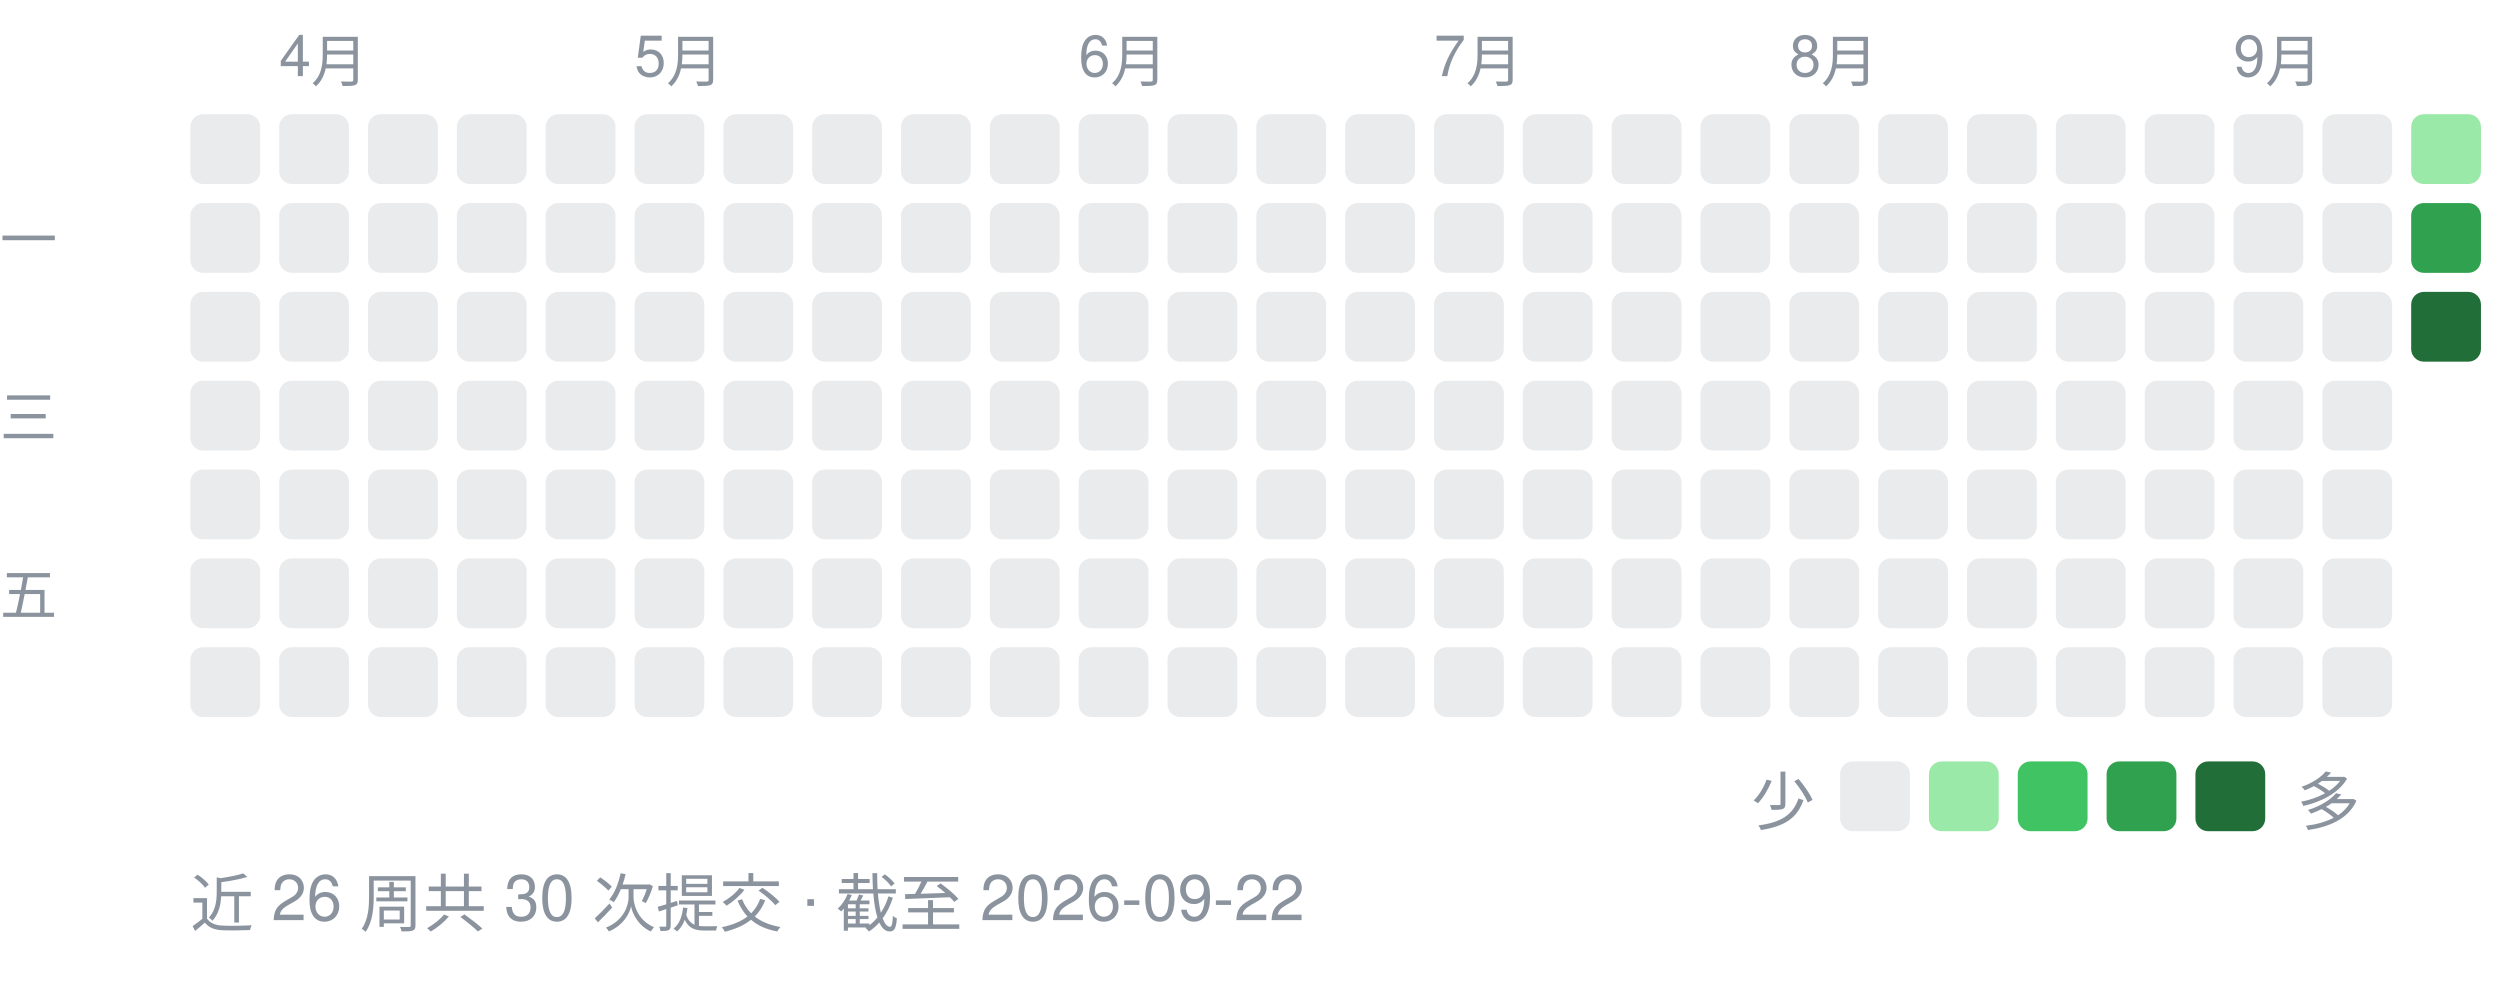
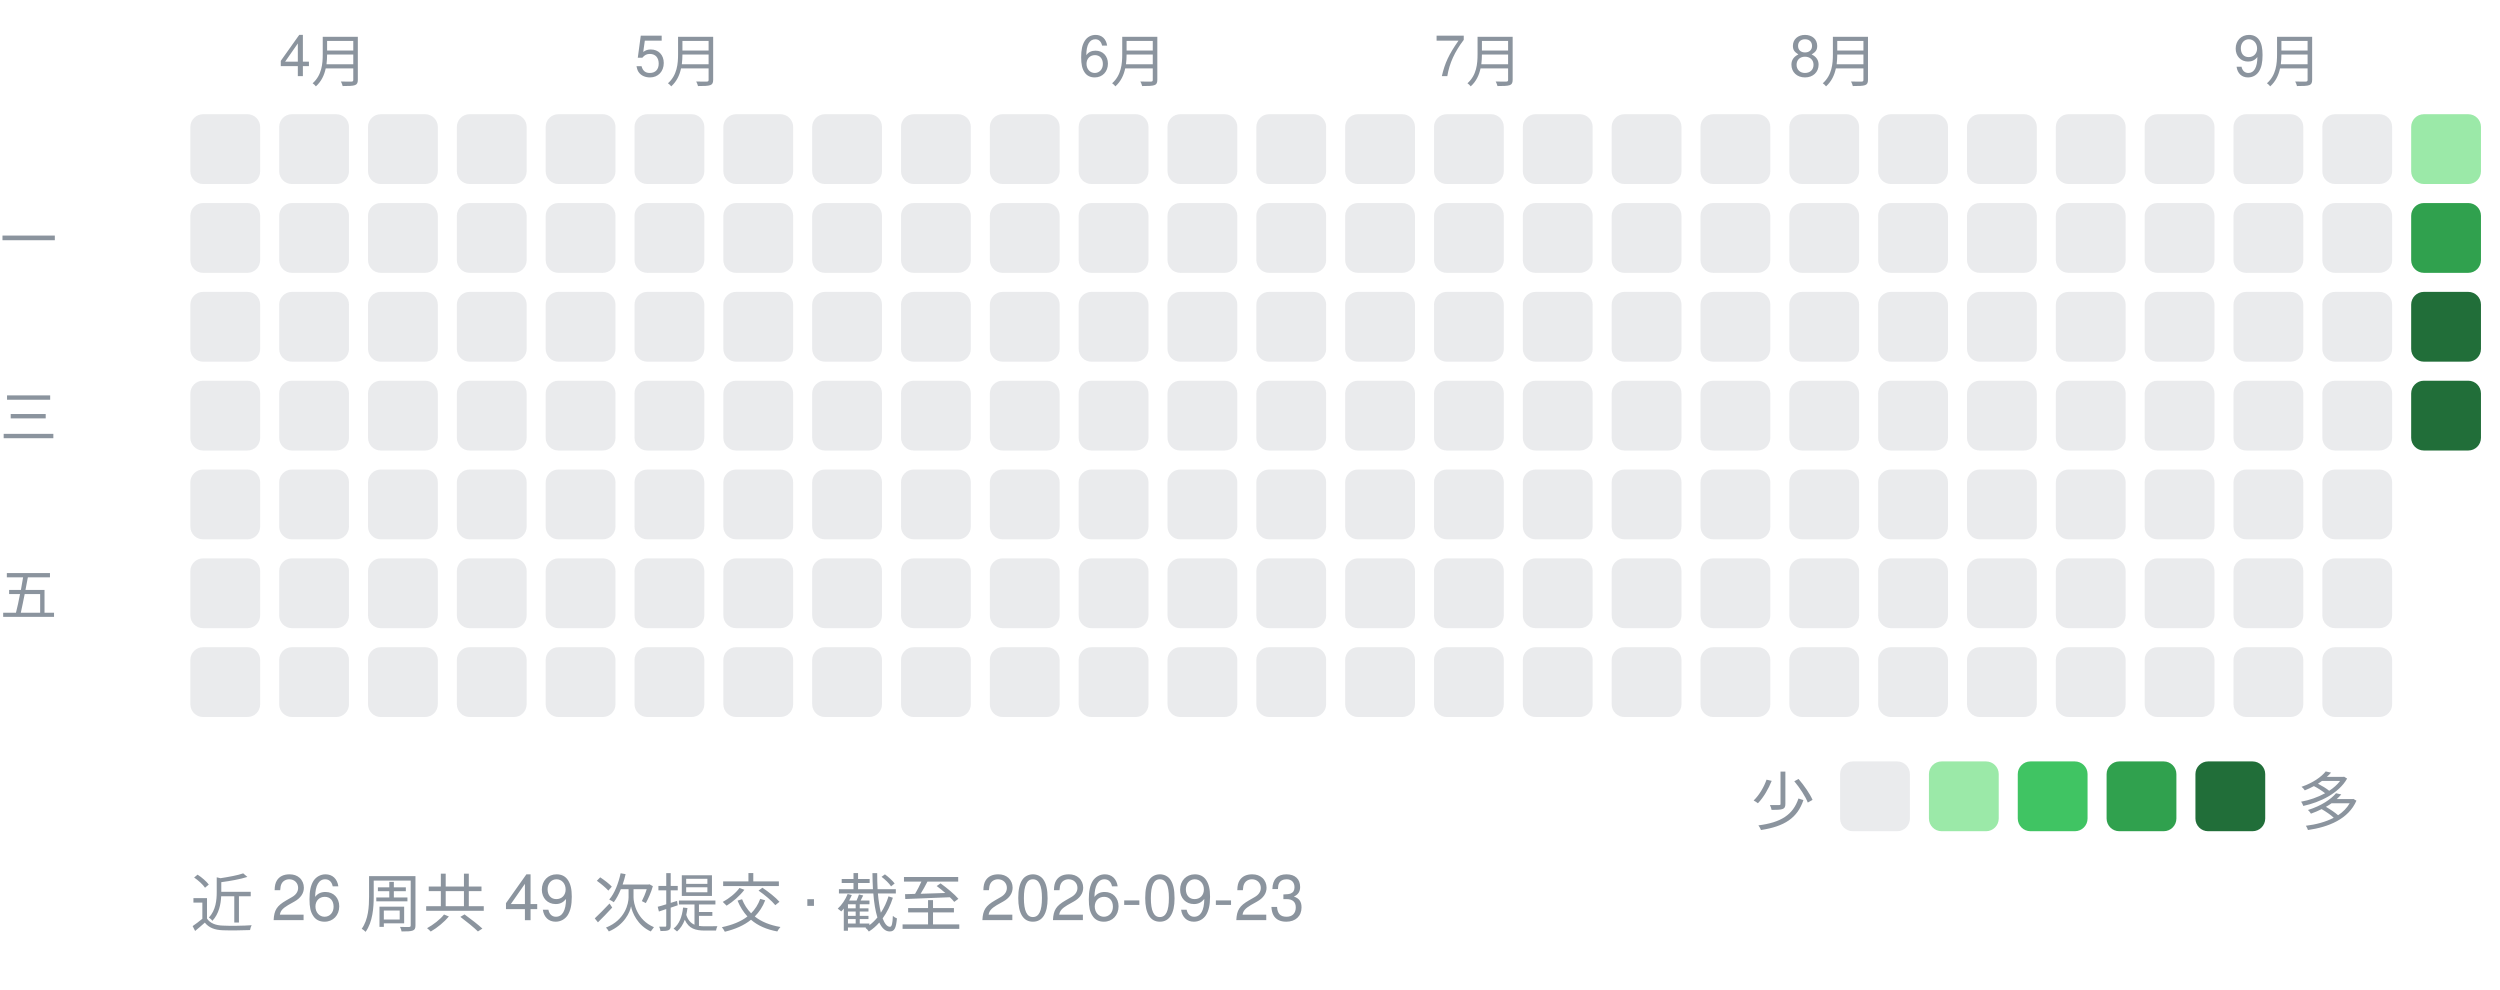
<svg xmlns="http://www.w3.org/2000/svg" width="394" height="156" viewBox="0 0 394 156" role="img">
  <g font-family="-apple-system,BlinkMacSystemFont,Segoe UI,Helvetica,Arial,PingFang SC,sans-serif" font-size="9" fill="#8b949e">
    <text x="44" y="12">4月</text>
    <text x="100" y="12">5月</text>
    <text x="170" y="12">6月</text>
    <text x="226" y="12">7月</text>
    <text x="282" y="12">8月</text>
    <text x="352" y="12">9月</text>
    <text x="0" y="41">一</text>
    <text x="0" y="69">三</text>
    <text x="0" y="97">五</text>
  </g>
  <rect x="30" y="18" width="11" height="11" rx="2" fill="rgba(139,148,158,0.18)" />
  <rect x="30" y="32" width="11" height="11" rx="2" fill="rgba(139,148,158,0.18)" />
  <rect x="30" y="46" width="11" height="11" rx="2" fill="rgba(139,148,158,0.18)" />
  <rect x="30" y="60" width="11" height="11" rx="2" fill="rgba(139,148,158,0.18)" />
  <rect x="30" y="74" width="11" height="11" rx="2" fill="rgba(139,148,158,0.18)" />
  <rect x="30" y="88" width="11" height="11" rx="2" fill="rgba(139,148,158,0.18)" />
  <rect x="30" y="102" width="11" height="11" rx="2" fill="rgba(139,148,158,0.18)" />
  <rect x="44" y="18" width="11" height="11" rx="2" fill="rgba(139,148,158,0.18)" />
  <rect x="44" y="32" width="11" height="11" rx="2" fill="rgba(139,148,158,0.18)" />
  <rect x="44" y="46" width="11" height="11" rx="2" fill="rgba(139,148,158,0.18)" />
  <rect x="44" y="60" width="11" height="11" rx="2" fill="rgba(139,148,158,0.18)" />
  <rect x="44" y="74" width="11" height="11" rx="2" fill="rgba(139,148,158,0.18)" />
  <rect x="44" y="88" width="11" height="11" rx="2" fill="rgba(139,148,158,0.18)" />
  <rect x="44" y="102" width="11" height="11" rx="2" fill="rgba(139,148,158,0.18)" />
  <rect x="58" y="18" width="11" height="11" rx="2" fill="rgba(139,148,158,0.18)" />
  <rect x="58" y="32" width="11" height="11" rx="2" fill="rgba(139,148,158,0.18)" />
  <rect x="58" y="46" width="11" height="11" rx="2" fill="rgba(139,148,158,0.18)" />
  <rect x="58" y="60" width="11" height="11" rx="2" fill="rgba(139,148,158,0.18)" />
  <rect x="58" y="74" width="11" height="11" rx="2" fill="rgba(139,148,158,0.18)" />
  <rect x="58" y="88" width="11" height="11" rx="2" fill="rgba(139,148,158,0.18)" />
  <rect x="58" y="102" width="11" height="11" rx="2" fill="rgba(139,148,158,0.18)" />
  <rect x="72" y="18" width="11" height="11" rx="2" fill="rgba(139,148,158,0.18)" />
  <rect x="72" y="32" width="11" height="11" rx="2" fill="rgba(139,148,158,0.18)" />
  <rect x="72" y="46" width="11" height="11" rx="2" fill="rgba(139,148,158,0.18)" />
  <rect x="72" y="60" width="11" height="11" rx="2" fill="rgba(139,148,158,0.18)" />
  <rect x="72" y="74" width="11" height="11" rx="2" fill="rgba(139,148,158,0.18)" />
  <rect x="72" y="88" width="11" height="11" rx="2" fill="rgba(139,148,158,0.18)" />
  <rect x="72" y="102" width="11" height="11" rx="2" fill="rgba(139,148,158,0.18)" />
  <rect x="86" y="18" width="11" height="11" rx="2" fill="rgba(139,148,158,0.18)" />
  <rect x="86" y="32" width="11" height="11" rx="2" fill="rgba(139,148,158,0.18)" />
  <rect x="86" y="46" width="11" height="11" rx="2" fill="rgba(139,148,158,0.18)" />
  <rect x="86" y="60" width="11" height="11" rx="2" fill="rgba(139,148,158,0.18)" />
  <rect x="86" y="74" width="11" height="11" rx="2" fill="rgba(139,148,158,0.18)" />
  <rect x="86" y="88" width="11" height="11" rx="2" fill="rgba(139,148,158,0.18)" />
  <rect x="86" y="102" width="11" height="11" rx="2" fill="rgba(139,148,158,0.18)" />
  <rect x="100" y="18" width="11" height="11" rx="2" fill="rgba(139,148,158,0.18)" />
  <rect x="100" y="32" width="11" height="11" rx="2" fill="rgba(139,148,158,0.18)" />
  <rect x="100" y="46" width="11" height="11" rx="2" fill="rgba(139,148,158,0.18)" />
  <rect x="100" y="60" width="11" height="11" rx="2" fill="rgba(139,148,158,0.18)" />
  <rect x="100" y="74" width="11" height="11" rx="2" fill="rgba(139,148,158,0.18)" />
  <rect x="100" y="88" width="11" height="11" rx="2" fill="rgba(139,148,158,0.18)" />
  <rect x="100" y="102" width="11" height="11" rx="2" fill="rgba(139,148,158,0.18)" />
  <rect x="114" y="18" width="11" height="11" rx="2" fill="rgba(139,148,158,0.18)" />
  <rect x="114" y="32" width="11" height="11" rx="2" fill="rgba(139,148,158,0.18)" />
  <rect x="114" y="46" width="11" height="11" rx="2" fill="rgba(139,148,158,0.18)" />
  <rect x="114" y="60" width="11" height="11" rx="2" fill="rgba(139,148,158,0.18)" />
  <rect x="114" y="74" width="11" height="11" rx="2" fill="rgba(139,148,158,0.18)" />
  <rect x="114" y="88" width="11" height="11" rx="2" fill="rgba(139,148,158,0.18)" />
  <rect x="114" y="102" width="11" height="11" rx="2" fill="rgba(139,148,158,0.18)" />
  <rect x="128" y="18" width="11" height="11" rx="2" fill="rgba(139,148,158,0.18)" />
  <rect x="128" y="32" width="11" height="11" rx="2" fill="rgba(139,148,158,0.18)" />
  <rect x="128" y="46" width="11" height="11" rx="2" fill="rgba(139,148,158,0.18)" />
  <rect x="128" y="60" width="11" height="11" rx="2" fill="rgba(139,148,158,0.18)" />
  <rect x="128" y="74" width="11" height="11" rx="2" fill="rgba(139,148,158,0.18)" />
  <rect x="128" y="88" width="11" height="11" rx="2" fill="rgba(139,148,158,0.18)" />
  <rect x="128" y="102" width="11" height="11" rx="2" fill="rgba(139,148,158,0.18)" />
  <rect x="142" y="18" width="11" height="11" rx="2" fill="rgba(139,148,158,0.18)" />
  <rect x="142" y="32" width="11" height="11" rx="2" fill="rgba(139,148,158,0.18)" />
  <rect x="142" y="46" width="11" height="11" rx="2" fill="rgba(139,148,158,0.18)" />
  <rect x="142" y="60" width="11" height="11" rx="2" fill="rgba(139,148,158,0.18)" />
  <rect x="142" y="74" width="11" height="11" rx="2" fill="rgba(139,148,158,0.18)" />
  <rect x="142" y="88" width="11" height="11" rx="2" fill="rgba(139,148,158,0.18)" />
  <rect x="142" y="102" width="11" height="11" rx="2" fill="rgba(139,148,158,0.18)" />
  <rect x="156" y="18" width="11" height="11" rx="2" fill="rgba(139,148,158,0.18)" />
  <rect x="156" y="32" width="11" height="11" rx="2" fill="rgba(139,148,158,0.18)" />
  <rect x="156" y="46" width="11" height="11" rx="2" fill="rgba(139,148,158,0.18)" />
  <rect x="156" y="60" width="11" height="11" rx="2" fill="rgba(139,148,158,0.18)" />
  <rect x="156" y="74" width="11" height="11" rx="2" fill="rgba(139,148,158,0.18)" />
  <rect x="156" y="88" width="11" height="11" rx="2" fill="rgba(139,148,158,0.18)" />
  <rect x="156" y="102" width="11" height="11" rx="2" fill="rgba(139,148,158,0.18)" />
  <rect x="170" y="18" width="11" height="11" rx="2" fill="rgba(139,148,158,0.18)" />
  <rect x="170" y="32" width="11" height="11" rx="2" fill="rgba(139,148,158,0.18)" />
  <rect x="170" y="46" width="11" height="11" rx="2" fill="rgba(139,148,158,0.18)" />
  <rect x="170" y="60" width="11" height="11" rx="2" fill="rgba(139,148,158,0.18)" />
  <rect x="170" y="74" width="11" height="11" rx="2" fill="rgba(139,148,158,0.18)" />
  <rect x="170" y="88" width="11" height="11" rx="2" fill="rgba(139,148,158,0.18)" />
  <rect x="170" y="102" width="11" height="11" rx="2" fill="rgba(139,148,158,0.18)" />
  <rect x="184" y="18" width="11" height="11" rx="2" fill="rgba(139,148,158,0.18)" />
  <rect x="184" y="32" width="11" height="11" rx="2" fill="rgba(139,148,158,0.18)" />
  <rect x="184" y="46" width="11" height="11" rx="2" fill="rgba(139,148,158,0.18)" />
  <rect x="184" y="60" width="11" height="11" rx="2" fill="rgba(139,148,158,0.18)" />
  <rect x="184" y="74" width="11" height="11" rx="2" fill="rgba(139,148,158,0.18)" />
  <rect x="184" y="88" width="11" height="11" rx="2" fill="rgba(139,148,158,0.18)" />
  <rect x="184" y="102" width="11" height="11" rx="2" fill="rgba(139,148,158,0.18)" />
  <rect x="198" y="18" width="11" height="11" rx="2" fill="rgba(139,148,158,0.18)" />
  <rect x="198" y="32" width="11" height="11" rx="2" fill="rgba(139,148,158,0.18)" />
  <rect x="198" y="46" width="11" height="11" rx="2" fill="rgba(139,148,158,0.18)" />
  <rect x="198" y="60" width="11" height="11" rx="2" fill="rgba(139,148,158,0.18)" />
  <rect x="198" y="74" width="11" height="11" rx="2" fill="rgba(139,148,158,0.18)" />
  <rect x="198" y="88" width="11" height="11" rx="2" fill="rgba(139,148,158,0.18)" />
  <rect x="198" y="102" width="11" height="11" rx="2" fill="rgba(139,148,158,0.18)" />
  <rect x="212" y="18" width="11" height="11" rx="2" fill="rgba(139,148,158,0.18)" />
  <rect x="212" y="32" width="11" height="11" rx="2" fill="rgba(139,148,158,0.18)" />
  <rect x="212" y="46" width="11" height="11" rx="2" fill="rgba(139,148,158,0.18)" />
  <rect x="212" y="60" width="11" height="11" rx="2" fill="rgba(139,148,158,0.18)" />
  <rect x="212" y="74" width="11" height="11" rx="2" fill="rgba(139,148,158,0.18)" />
  <rect x="212" y="88" width="11" height="11" rx="2" fill="rgba(139,148,158,0.18)" />
  <rect x="212" y="102" width="11" height="11" rx="2" fill="rgba(139,148,158,0.18)" />
  <rect x="226" y="18" width="11" height="11" rx="2" fill="rgba(139,148,158,0.18)" />
  <rect x="226" y="32" width="11" height="11" rx="2" fill="rgba(139,148,158,0.18)" />
  <rect x="226" y="46" width="11" height="11" rx="2" fill="rgba(139,148,158,0.18)" />
  <rect x="226" y="60" width="11" height="11" rx="2" fill="rgba(139,148,158,0.18)" />
  <rect x="226" y="74" width="11" height="11" rx="2" fill="rgba(139,148,158,0.18)" />
  <rect x="226" y="88" width="11" height="11" rx="2" fill="rgba(139,148,158,0.18)" />
  <rect x="226" y="102" width="11" height="11" rx="2" fill="rgba(139,148,158,0.18)" />
  <rect x="240" y="18" width="11" height="11" rx="2" fill="rgba(139,148,158,0.18)" />
  <rect x="240" y="32" width="11" height="11" rx="2" fill="rgba(139,148,158,0.18)" />
  <rect x="240" y="46" width="11" height="11" rx="2" fill="rgba(139,148,158,0.18)" />
  <rect x="240" y="60" width="11" height="11" rx="2" fill="rgba(139,148,158,0.18)" />
  <rect x="240" y="74" width="11" height="11" rx="2" fill="rgba(139,148,158,0.18)" />
  <rect x="240" y="88" width="11" height="11" rx="2" fill="rgba(139,148,158,0.18)" />
  <rect x="240" y="102" width="11" height="11" rx="2" fill="rgba(139,148,158,0.18)" />
  <rect x="254" y="18" width="11" height="11" rx="2" fill="rgba(139,148,158,0.18)" />
  <rect x="254" y="32" width="11" height="11" rx="2" fill="rgba(139,148,158,0.18)" />
  <rect x="254" y="46" width="11" height="11" rx="2" fill="rgba(139,148,158,0.18)" />
  <rect x="254" y="60" width="11" height="11" rx="2" fill="rgba(139,148,158,0.18)" />
  <rect x="254" y="74" width="11" height="11" rx="2" fill="rgba(139,148,158,0.18)" />
  <rect x="254" y="88" width="11" height="11" rx="2" fill="rgba(139,148,158,0.18)" />
  <rect x="254" y="102" width="11" height="11" rx="2" fill="rgba(139,148,158,0.18)" />
  <rect x="268" y="18" width="11" height="11" rx="2" fill="rgba(139,148,158,0.18)" />
  <rect x="268" y="32" width="11" height="11" rx="2" fill="rgba(139,148,158,0.18)" />
  <rect x="268" y="46" width="11" height="11" rx="2" fill="rgba(139,148,158,0.18)" />
  <rect x="268" y="60" width="11" height="11" rx="2" fill="rgba(139,148,158,0.18)" />
  <rect x="268" y="74" width="11" height="11" rx="2" fill="rgba(139,148,158,0.18)" />
  <rect x="268" y="88" width="11" height="11" rx="2" fill="rgba(139,148,158,0.18)" />
  <rect x="268" y="102" width="11" height="11" rx="2" fill="rgba(139,148,158,0.18)" />
  <rect x="282" y="18" width="11" height="11" rx="2" fill="rgba(139,148,158,0.18)" />
  <rect x="282" y="32" width="11" height="11" rx="2" fill="rgba(139,148,158,0.18)" />
  <rect x="282" y="46" width="11" height="11" rx="2" fill="rgba(139,148,158,0.18)" />
  <rect x="282" y="60" width="11" height="11" rx="2" fill="rgba(139,148,158,0.18)" />
  <rect x="282" y="74" width="11" height="11" rx="2" fill="rgba(139,148,158,0.18)" />
  <rect x="282" y="88" width="11" height="11" rx="2" fill="rgba(139,148,158,0.18)" />
  <rect x="282" y="102" width="11" height="11" rx="2" fill="rgba(139,148,158,0.18)" />
  <rect x="296" y="18" width="11" height="11" rx="2" fill="rgba(139,148,158,0.18)" />
  <rect x="296" y="32" width="11" height="11" rx="2" fill="rgba(139,148,158,0.18)" />
  <rect x="296" y="46" width="11" height="11" rx="2" fill="rgba(139,148,158,0.18)" />
  <rect x="296" y="60" width="11" height="11" rx="2" fill="rgba(139,148,158,0.18)" />
  <rect x="296" y="74" width="11" height="11" rx="2" fill="rgba(139,148,158,0.18)" />
  <rect x="296" y="88" width="11" height="11" rx="2" fill="rgba(139,148,158,0.18)" />
  <rect x="296" y="102" width="11" height="11" rx="2" fill="rgba(139,148,158,0.18)" />
  <rect x="310" y="18" width="11" height="11" rx="2" fill="rgba(139,148,158,0.18)" />
  <rect x="310" y="32" width="11" height="11" rx="2" fill="rgba(139,148,158,0.18)" />
  <rect x="310" y="46" width="11" height="11" rx="2" fill="rgba(139,148,158,0.18)" />
  <rect x="310" y="60" width="11" height="11" rx="2" fill="rgba(139,148,158,0.18)" />
  <rect x="310" y="74" width="11" height="11" rx="2" fill="rgba(139,148,158,0.18)" />
  <rect x="310" y="88" width="11" height="11" rx="2" fill="rgba(139,148,158,0.18)" />
  <rect x="310" y="102" width="11" height="11" rx="2" fill="rgba(139,148,158,0.18)" />
  <rect x="324" y="18" width="11" height="11" rx="2" fill="rgba(139,148,158,0.18)" />
  <rect x="324" y="32" width="11" height="11" rx="2" fill="rgba(139,148,158,0.18)" />
  <rect x="324" y="46" width="11" height="11" rx="2" fill="rgba(139,148,158,0.18)" />
  <rect x="324" y="60" width="11" height="11" rx="2" fill="rgba(139,148,158,0.18)" />
  <rect x="324" y="74" width="11" height="11" rx="2" fill="rgba(139,148,158,0.18)" />
  <rect x="324" y="88" width="11" height="11" rx="2" fill="rgba(139,148,158,0.18)" />
  <rect x="324" y="102" width="11" height="11" rx="2" fill="rgba(139,148,158,0.18)" />
  <rect x="338" y="18" width="11" height="11" rx="2" fill="rgba(139,148,158,0.18)" />
  <rect x="338" y="32" width="11" height="11" rx="2" fill="rgba(139,148,158,0.18)" />
  <rect x="338" y="46" width="11" height="11" rx="2" fill="rgba(139,148,158,0.18)" />
  <rect x="338" y="60" width="11" height="11" rx="2" fill="rgba(139,148,158,0.18)" />
  <rect x="338" y="74" width="11" height="11" rx="2" fill="rgba(139,148,158,0.18)" />
  <rect x="338" y="88" width="11" height="11" rx="2" fill="rgba(139,148,158,0.18)" />
  <rect x="338" y="102" width="11" height="11" rx="2" fill="rgba(139,148,158,0.18)" />
  <rect x="352" y="18" width="11" height="11" rx="2" fill="rgba(139,148,158,0.18)" />
  <rect x="352" y="32" width="11" height="11" rx="2" fill="rgba(139,148,158,0.18)" />
  <rect x="352" y="46" width="11" height="11" rx="2" fill="rgba(139,148,158,0.18)" />
  <rect x="352" y="60" width="11" height="11" rx="2" fill="rgba(139,148,158,0.18)" />
  <rect x="352" y="74" width="11" height="11" rx="2" fill="rgba(139,148,158,0.18)" />
  <rect x="352" y="88" width="11" height="11" rx="2" fill="rgba(139,148,158,0.18)" />
  <rect x="352" y="102" width="11" height="11" rx="2" fill="rgba(139,148,158,0.18)" />
  <rect x="366" y="18" width="11" height="11" rx="2" fill="rgba(139,148,158,0.18)" />
  <rect x="366" y="32" width="11" height="11" rx="2" fill="rgba(139,148,158,0.18)" />
  <rect x="366" y="46" width="11" height="11" rx="2" fill="rgba(139,148,158,0.18)" />
  <rect x="366" y="60" width="11" height="11" rx="2" fill="rgba(139,148,158,0.18)" />
  <rect x="366" y="74" width="11" height="11" rx="2" fill="rgba(139,148,158,0.18)" />
  <rect x="366" y="88" width="11" height="11" rx="2" fill="rgba(139,148,158,0.18)" />
  <rect x="366" y="102" width="11" height="11" rx="2" fill="rgba(139,148,158,0.18)" />
  <rect x="380" y="18" width="11" height="11" rx="2" fill="#9be9a8" />
  <rect x="380" y="32" width="11" height="11" rx="2" fill="#30a14e" />
  <rect x="380" y="46" width="11" height="11" rx="2" fill="#216e39" />
+   <rect x="380" y="60" width="11" height="11" rx="2" fill="#216e39" />
  <g font-family="-apple-system,BlinkMacSystemFont,Segoe UI,Helvetica,Arial,PingFang SC,sans-serif" font-size="10" fill="#8b949e">
-     <text x="30" y="146">近 26 周共 30 次提交 · 截至 2026-09-22</text>
+     <text x="30" y="146">近 26 周共 49 次提交 · 截至 2026-09-23</text>
    <text x="286" y="130" text-anchor="end">少</text>
    <rect x="290" y="120" width="11" height="11" rx="2" fill="rgba(139,148,158,0.18)" />
    <rect x="304" y="120" width="11" height="11" rx="2" fill="#9be9a8" />
    <rect x="318" y="120" width="11" height="11" rx="2" fill="#40c463" />
    <rect x="332" y="120" width="11" height="11" rx="2" fill="#30a14e" />
    <rect x="346" y="120" width="11" height="11" rx="2" fill="#216e39" />
    <text x="362" y="130">多</text>
  </g>
</svg>
